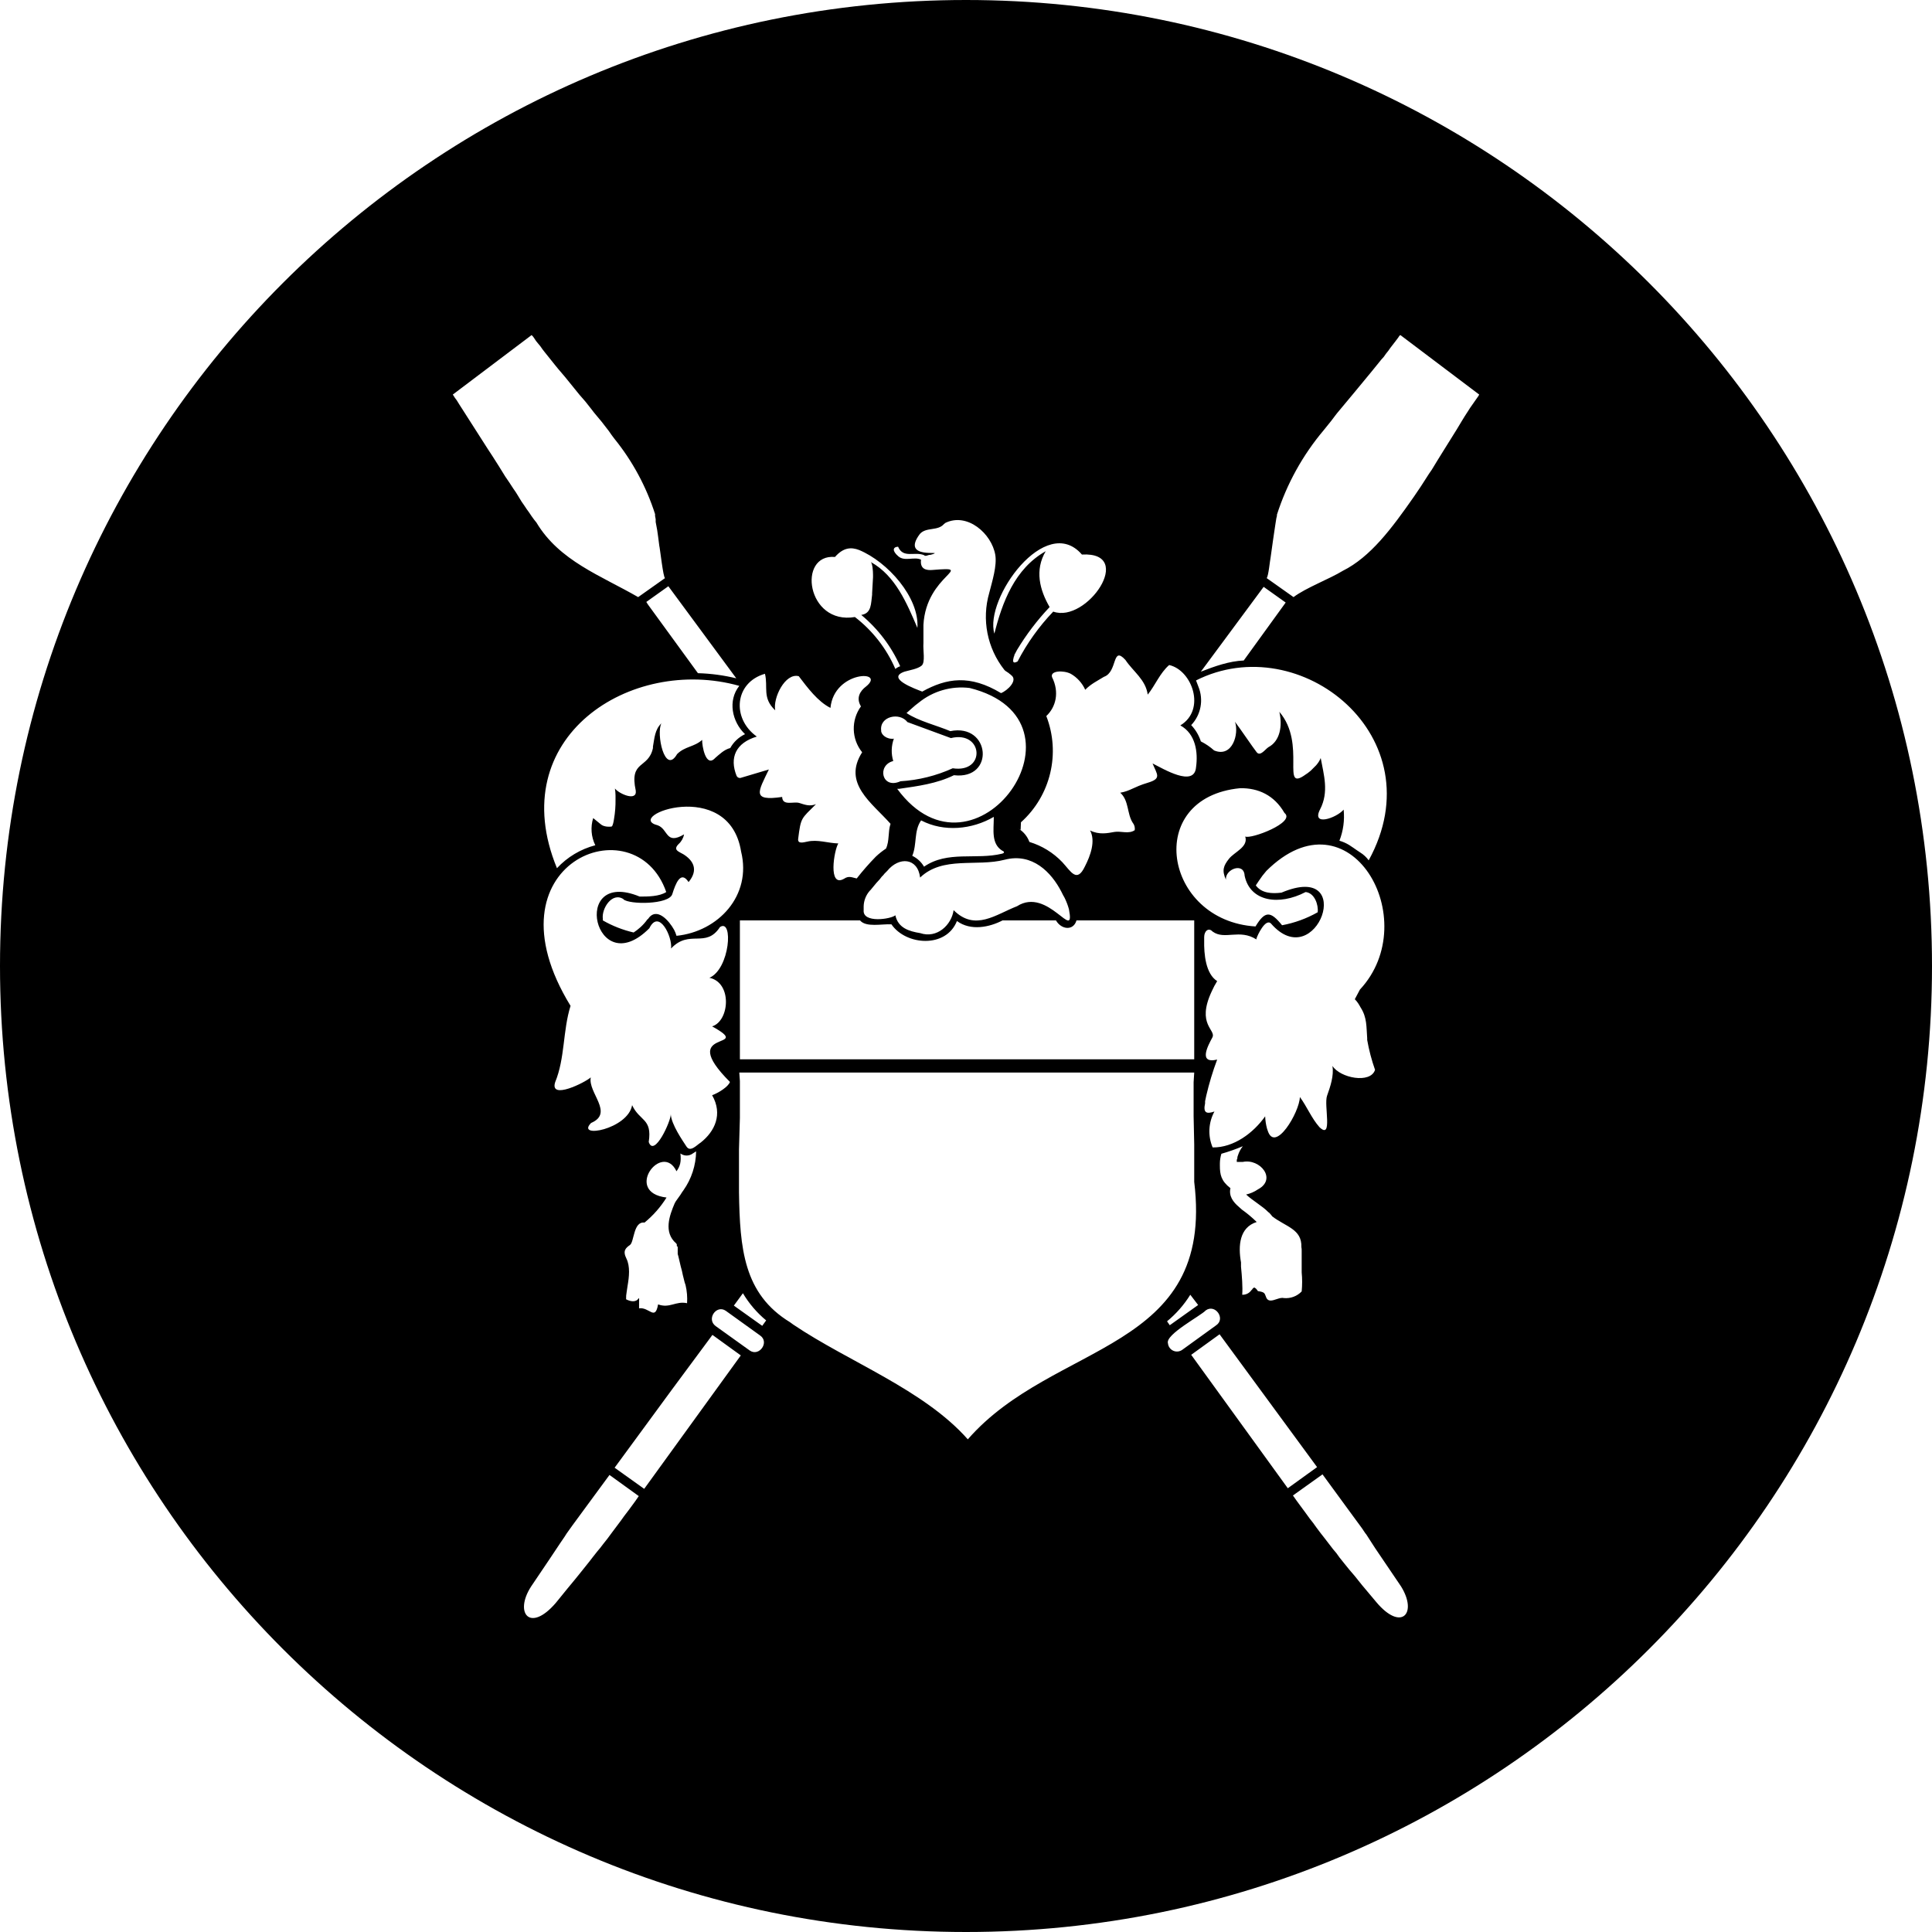
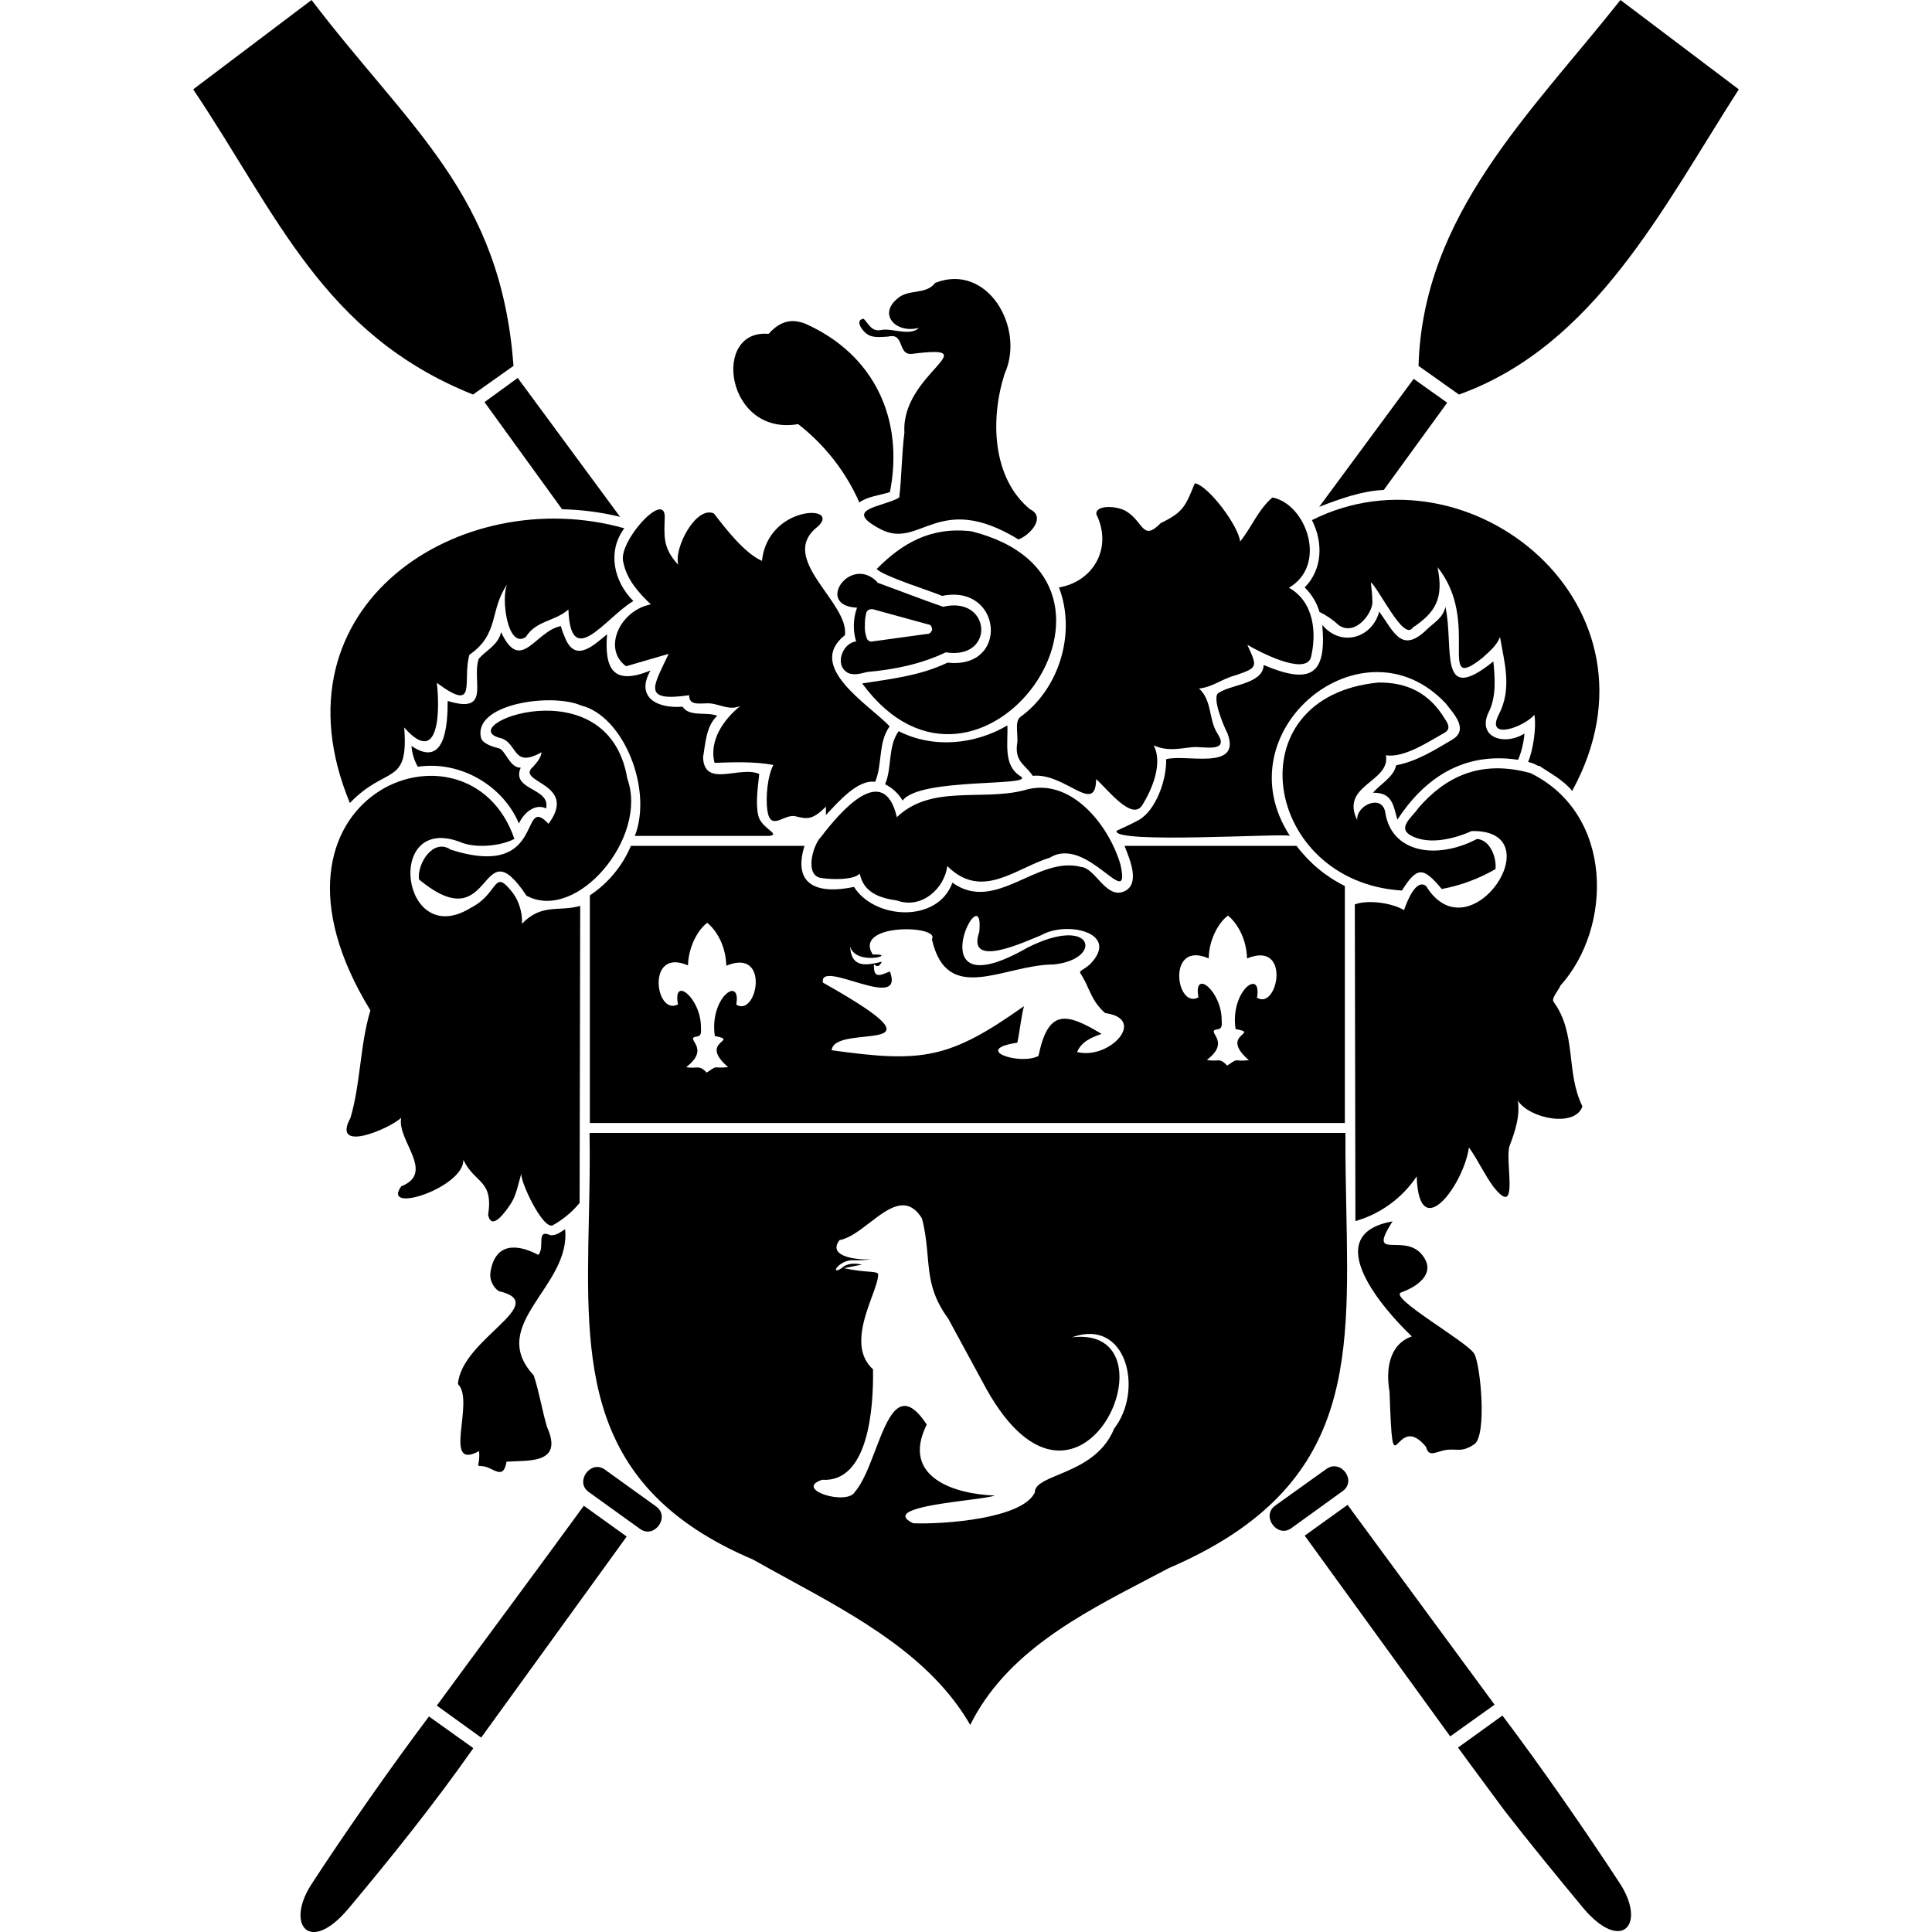
- <svg xmlns="http://www.w3.org/2000/svg" viewBox="0 0 640 640">
-   <path d="M320 0a320 320 0 100 640 320 320 0 000-640zm98.6 194.4l7.3 5.2-13.9 19.2c-4.8.2-9.6 1.9-14.2 3.7zm34.8 90.6a9.9 9.9 0 00-2.8-2.6l-1.2-.8-1-.7-.6-.4-.6-.4-.3-.2a13 13 0 00-3.2-1.4 22.1 22.1 0 001.4-10.3c-2.4 2.8-10.8 5.7-7.8-.1s1.2-11.5.2-17a7.2 7.2 0 01-1.1 1.9l-.4.5-1.8 1.8-.5.4-.5.4-.6.4c-8.6 6.3.4-10-8.8-20.7 1.1 4.7.2 9.7-3.6 11.7-1 .6-2.7 3.2-3.9 1.7s-5.3-7.6-7.2-10.1c1.4 3.9-.8 12-6.9 9.5a20.1 20.1 0 00-4.4-3 14.1 14.1 0 00-3.2-5.4 11.9 11.9 0 002.4-12.7l-.8-2.1c34.5-17.4 79.6 18.7 57.2 59.6zm-2.7 48.7c2.2 3.4 1.9 6.5 2.2 10.2v.6a62.5 62.5 0 002.6 9.9c-1.5 4.7-11.6 2.7-14.1-1.3.5 3.3-.7 6.8-1.8 9.9s2 14.7-2.5 10.4c-2.6-2.9-4.2-6.9-6.5-10-.1 5-8.3 18.9-10.7 11l-.2-.6a18.4 18.4 0 01-.6-4c-3.9 5.5-10.4 10.4-17.4 10.3a13.7 13.7 0 01.6-11.9c-2.6.9-3.8.5-3.1-2.7v-.7l.4-1.9a96.1 96.1 0 013.6-11.9c-6.4 1.5-3-4.7-1.6-7.3s-5.4-4.2-.2-15.3a27.9 27.9 0 011.8-3.4c-3.8-2.4-4.4-8.9-4.3-13.5v-1.1c0-1.9 1.4-3.3 2.8-1.8 4 2.9 8.9-1 14.5 2.6v-.2l.2-.6c0-.1 2.7-6.3 4.6-4.5 15.1 17.4 28.8-20.9 3.5-10.2-3.2.4-6.6.2-8.5-2.4l1-1.5a28.5 28.5 0 012.5-3.3c27.6-27.4 52.4 16.3 31 39.3l-1.7 3.2c.9.9 1.4 1.8 1.9 2.7zm-39.6 85.9v-1.4c-1-5.6-.5-11.6 5.2-13.4a40.8 40.8 0 00-4.9-4.1l-1-.9c-1.9-1.6-3.4-3.6-2.8-6.2-3.1-2.4-3.5-4.5-3.5-7.5v-.7a11.3 11.3 0 01.5-3.2 59.8 59.8 0 007.1-2.5 9.4 9.4 0 00-1.6 3l-.2.6v.4l-.2.5v.7h2c5.7-1.2 11.4 5.7 5 9.1a11.3 11.3 0 01-3.9 1.7c2.1 2 5.5 3.9 7.3 5.8l.4.3.7.8.2.3c4.5 3.5 9.9 4.2 9.7 10.2a5.7 5.7 0 01.1 1.3v7.1a33.1 33.1 0 010 6.3 7.2 7.2 0 01-5.9 2.2c-2-.5-5.1 2.5-6-.6-.4-1-.4-1.4-2.6-1.7l-.2-.3c-.5-.7-1.1-1.2-1.4-.6h-.1l-.3.5h-.1a3.5 3.5 0 01-3.1 1.6c.2-2.6-.1-6.2-.4-9.3zm-179-41.1c-1.3.8-3.4 3.3-4.7 1.3s-5-7.3-5.2-10.7c.1 2.2-5.5 14.5-7.3 9.2 1.2-7.9-3-6.8-5.5-12.2-1.4 8-18.8 11.2-13.6 5.9 7.7-3.3-1.1-10-.1-15.1-1.9 1.7-13.7 7.6-11.8 1.6 3.3-8 2.5-17 5.1-25.3-29.1-47.4 21.5-67.2 31.7-37.7-2.3 1.5-6.1 1.5-8.8 1.5-23.3-9.6-14.9 28.7 3.2 10.5 3.2-6.6 7.7 2.9 7.2 6.7 6.1-6.5 11.5.1 16.2-7.1 4.5-3 3.3 13.9-3.5 16.8 7.6 1.6 6.7 14.3.9 16.1 14.6 8.1-12.3.2 5.9 18.4-.5 1.6-3.9 3.7-5.9 4.4 3.6 6.3.9 12-3.8 15.7zm-8.1 33.4l.2.3v.6h.1l.2.3v2.3l.2.7.8 3.4.4 1.5.3 1.4.3 1.2.3 1.2.3.9a20.3 20.3 0 01.5 6c-3.8-.8-5.7 1.8-9.6.4-1 5.6-2.9.8-6.3 1.3v-2.2c0-.3.1-1.1-.1-1.2-.9 1.6-2.9 1.1-4.2.4a11.4 11.4 0 01.2-2.5l.3-2c.5-2.9.9-6.4-.4-9s-.2-3.5 1.2-4.5 1.1-7.9 4.8-7.4a34 34 0 007.3-8.3c-14.4-1.7-1.5-18.7 3.3-8.7 1.2-1.7 1.6-3.1 1.3-5.9a3.4 3.4 0 004.1 0l1.1-.7a23 23 0 01-4.2 12.9l-.5.7-.5.8-1.5 2.1-.4.7c-1.7 4-3.8 9.6.5 13.3zm.1-101.9a10.4 10.4 0 00-.8-2c-1.6-2.9-5.8-7.9-8.7-3.5h-.1a15.5 15.5 0 01-2.4 2.7 18.4 18.4 0 01-2.2 1.7 37.4 37.4 0 01-10.2-4v-.5c-.5-3.4 3.1-9.1 6.9-6.5h-.1c2 1.8 15.1 1.8 16.2-1.7s2.8-8 5.4-4c3.4-4.1 1.5-7.2-1.7-9.2-1.5-.9-3.6-1.4-1.6-3.4a5.7 5.7 0 001.8-3.2c-6.1 3.6-5.2-1.7-8.7-3-11.7-2.9 23.6-16.3 27.6 8.7 3.6 14.6-7.6 26.5-21.4 27.9zm21-5.1h39.8c2 2.4 7.3 1.1 10.4 1.3 4.8 7 18.1 8 21.7-1.1 4.6 3.4 10.9 2 15.1-.2h17.7c1.8 3.1 5.8 3.5 6.8 0h39v46H245.1zm51-60.2c-2.4.3-4.3-1.4-4.2-2.7-.6-4.7 6.1-6.2 8.7-2.8l14.4 5.3c10.7-2.6 11.7 11.7.6 10a48.9 48.9 0 01-17.3 4.3c-6.2 2.8-7.9-5.3-2.4-6.7a11.7 11.7 0 01.2-7.4zm6.1 38.8c1.6-3.8.5-8.2 2.9-11.7h.1c7.5 3.9 16.8 3 24-1.2v.5c0 3.7-.9 8.4 2.8 10.7.8.3.8.8-.1 1-8.6 2.1-18-1.1-25.8 4.3a9 9 0 00-3.9-3.6zm-5-22.2h.7c6.2-.9 12.4-1.7 18.1-4.5 13.7 1.6 12.1-17.3-1.2-14.6-4.2-1.8-10.7-3.4-14.5-6 1.3-1.1 2.6-2.4 4-3.4a22.4 22.4 0 0116.9-4.9c42.9 10.7 1.8 68.5-24 33.4zm7.6 29.4c7.5-7.2 18.8-3.5 28-5.9s15.5 4.2 18.8 10.6l.3.6.3.6.3.5.3.6a20.9 20.9 0 011.3 3.5c2.2 11.4-6.9-7.6-17.2-1-7 2.7-13.9 8.4-21 1.3-.7 4.9-5.5 9.5-11.1 7.6-3.7-.6-7.3-1.7-8.2-5.9-1.5 1.3-10.9 2.7-10.5-1.7v-1.3a8.1 8.1 0 012-5.1l.3-.3 1.9-2.3 1.1-1.2.7-.9.5-.5.4-.5.5-.5.4-.4c3.9-4.8 10.1-4.4 10.9 2.2zm106-29.6c6-.1 11.3 2.3 14.7 8.2 3.9 3.1-11.2 8.8-13 7.8 1.1 3.5-3.6 5.1-5.4 7.4s-2.4 3.8-1 6.9c-.3-3.5 6-5.9 6.2-1.3 1.8 8.6 11.4 10 20.2 5.4 3 .3 4.3 4.3 4 6.7a38 38 0 01-11.8 4.3c-3.8-4.7-5.6-4.9-8.8.4-30.4-1.9-37.2-42.7-5.1-45.8zm-38-42.5c2.6 3.9 6.7 6.5 7.4 11.5 2.5-3.1 4-7.1 7.1-9.8 7.6 1.7 12.3 14.8 3.7 20 5.1 2.8 5.9 8.9 5.2 13.9-.6 6.7-10.8.5-14.4-1.3 1.5 3.7 3.1 5-1.6 6.4s-5.7 2.7-9.1 3.3c2.9 2.6 2.2 6.9 4.1 9.9a3.2 3.2 0 01.7 2.5c-2 1.4-4.6.2-6.8.6s-5 1-8-.5c1.9 3.5.1 8.4-1.7 11.9-2.7 5.7-4.7 1.6-7.5-1.4a25.1 25.1 0 00-10.9-6.7 8.6 8.6 0 00-3.6-4.4l.7.4.1-2.5a31.8 31.8 0 008.4-35.2c3.2-3 4.4-7.9 1.9-12.9-.7-2.2 3.9-2.3 6.2-1.1a11.6 11.6 0 014.8 5.3c1.8-1.9 4.1-3 6.2-4.3 4.6-1.6 2.6-10.5 7.1-5.6zm-14.4-34.9c17.9-1 1.6 22.9-9.5 18.9a71 71 0 00-11.8 16.5c-1.6.9-1.7 0-1.3-1.3v-.2l.2-.3v-.3l.9-1.7a83.1 83.1 0 0110.8-14.2c-3.3-5.7-5-12.2-1.3-18.5-10.3 5.8-14.4 17-17 27.3-3.4-11.5 17-40.1 29-26.2zm-60.9-2.6c1.7 4 5.5 1.5 8.6 2.8.5.6 1.4-.2 2.1-.1l.7-.2c4.2-1.4-10.7 2-4.2-6.7 2.1-2.4 5.9-.9 8-3.3l.5-.4c7.3-3.5 15.3 3.6 16.5 10.6.6 3.6-1 8.7-2 12.6a28.4 28.4 0 005 25.5l.3.3 1.2.8.2.2.3.2.2.2c2.5 1.7-1.2 5.2-3.3 6-10.3-6.2-18-5-26.1-.5-2.3-.9-12.1-4.4-5.9-6.6 1.7-.5 4.4-.9 5.7-2s.4-5.1.6-7.5v-6c.9-16.8 17.8-19.4 3.1-18.2-2.1.2-4.3-.2-3.9-3.4-2.2-1.1-5.4.7-7.5-1.1s-1.9-3.1-.1-3.2zm-20.9 3.4c2.8-3.2 5.4-3.3 8-2.3 9.4 3.9 20 15.7 19.3 25.8-3.5-8.2-7.3-17.3-15.4-21.8.5.6.7 2.8.7 4.2v.8l-.3 5.3v.5c-.4 2.8-.1 6.2-3.6 6.7a46.9 46.9 0 0112.9 17 5.1 5.1 0 00-1.6.9 43.5 43.5 0 00-13.4-17.2c-16 2.7-19.2-21-6.6-19.9zm-23.2 38.7c1.1 4.4-1 8 3.4 12.1-.8-4.1 3.3-12.5 7.8-11.3 2.9 3.8 6.3 8.4 10.5 10.5 1.2-12.4 18.6-12.6 11.8-7.1-2 1.5-3.4 3.8-1.7 6.6a12.5 12.5 0 00.4 15.2c-6.6 10.3 3.2 16.7 9.4 23.7-.9 2.7-.3 5.6-1.5 8.2a25 25 0 00-3.4 2.7 87.7 87.7 0 00-6.3 7.2c-1.5-.3-2.6-1-4.2.1-5.4 3.1-3.3-9.5-1.9-11.7-3.5-.1-6.9-1.4-10.3-.6-1.1.2-3.2.9-3-.9.9-7.2 1-6.6 5.9-11.5-2.1.8-3.6.2-5.5-.4s-5.6 1.1-5.7-2c-10.3 1.5-7.9-1.8-4.4-9.1l-9.4 2.8a1.2 1.2 0 01-1.3-.7c-2.4-6-.3-10.9 6.7-13-8.4-6-7.4-17.9 2.7-20.8zm-6.6 20a11 11 0 00-4.9 4.6c-2 .5-3.6 2.1-5 3.3-3.1 3.4-4.4-4.2-4.3-6-2.7 2.4-5.7 2.1-8.3 4.7-4.1 7.1-7-6.9-5.2-10.2-2.2 2.1-2.3 5-2.8 7.7v.5c-1.5 7-7.9 3.9-5.7 14.1.5 3.7-5.5 1.1-6.9-.7a16.4 16.4 0 01.2 2.3v1.3a34.9 34.9 0 01-.5 6.5c-.1.7-.4 2.4-.8 2.5s-2.3.2-3.4-.6l-.5-.4-2.2-1.8a12.2 12.2 0 00.7 9 26.5 26.5 0 00-12.7 7.6c-17.9-43.4 24.5-70.5 60.4-60.4-3.9 4.9-2.4 11.9 1.9 16zm-2.9-18.5a60.6 60.6 0 00-12.7-1.7l-16.6-22.8-.5-.8 7.3-5.2zm-72.2-60.3l-.8-1.3-.9-1.3-1.3-2-1.3-1.9-2.1-3.4-2.1-3.3-1.7-2.6-6.2-9.7-2.3-3.6-.9-1.4-.8-1.3-.6-.8-.7-1.1 26.1-19.7.4.4.3.4.4.6.4.6 1.4 1.7.7 1 .7.9.8 1 .8 1 .8 1 1.2 1.5.9 1.1 2.3 2.7 4.7 5.8 2 2.3 1.9 2.4 1 1.3 1 1.2 1.5 1.8 2.4 3.1.9 1.3.9 1.2a77 77 0 0113.5 25v.6l.2 1.1v.9l.5 2.7.3 2.1.4 3.1c.2.6 1.3 10.6 1.9 10.7l-8.9 6.3c-12.5-7.2-26.1-12-33.7-24.7l-.8-1-.8-1.1-.8-1.2-.8-1.1-.8-1.2-.9-1.3zm38.8 332.8l-1.1 1.5-1.1 1.5-1.6 2.1-1 1.4-1.5 2-1.5 2-1.4 1.9-1.5 1.9-1 1.3-1 1.2-1.5 1.9-1 1.3-1.6 2-1.6 2-1.7 2.1-2.4 2.9-3.9 4.8c-8.6 10-13.8 3.3-8.2-5.4l6-8.9 3.8-5.7 1.3-1.9.7-1.1 2-2.8 12.2-16.6 9.7 7zm2.9-4l-9.8-7 19-25.9 12-16.2 1.4-1.9 9.4 6.8zm35-45.8l-11.3-8.1c-3.2-2.3.2-7.2 3.3-5.1l11.4 8.2c3.2 2.2-.3 7.1-3.4 5zm4.1-8.2l-9.4-6.7 3-4.1a34.5 34.5 0 007.7 9zm68.1 37.6c-14.6-16.5-39.4-25.6-57.8-38l-1.1-.8c-15.4-9.4-16.6-24.5-16.9-43v-14.3l.3-10.4v-12.2l-.2-2.8h150.7l-.2 3.2v11.3l.2 9.3v12.4c6.9 56.7-46.4 52.5-75 85.3zm73.7-47.9l2.6 3.4-9.4 6.7-.9-1.3a35.9 35.9 0 007.7-8.8zm-7.4 16.1c-1-2.9 11-9.2 12.5-10.9 3.1-2.3 6.7 2.7 3.5 4.9l-11.2 8.1a3 3 0 01-4.8-2.1zm7.7 3.8l9.4-6.8 32.3 44-9.7 7zm61.3 81.9l-4.7-5.6-2.4-3-1.8-2.1-1.7-2.1-1.6-2-1-1.4-1.1-1.3-1-1.3-1-1.3-1-1.3-1.1-1.4-1.5-2-1-1.4-1.1-1.4-1.6-2.2-1.7-2.3-1.1-1.5-1.2-1.7 9.8-7 8.7 11.9 4.4 6 1 1.5.4.5 2.9 4.5 8.6 12.7c5.6 9 .1 15.1-8.2 5.2zm33.9-399.6l-2.1 3-.7 1-.7 1.1-1.1 1.7-1.1 1.8-1.5 2.5-5.3 8.5-1.3 2.1-1.7 2.8-.9 1.3-.9 1.4-.9 1.4-.9 1.4-2.3 3.4c-7.4 10.6-14.4 20-23.6 24.6-4.4 2.7-12.2 5.6-16.3 8.7l-8.9-6.3c.6-.6 1.1-6 1.3-6.8l.8-5.7.5-3.4.3-2 .3-1.9.2-.8v-.4a82.5 82.5 0 0115.5-28l2.5-3.1.9-1.2 1-1.3 1-1.2 1.5-1.8 1-1.2 2-2.4 5.7-6.9 1.3-1.6 1.3-1.6.8-1 .9-1 .7-1 .8-1 .7-1 1.7-2.2.6-.8.3-.4c.2-.3.4-.7.7-.8l26.1 19.7z" />
+ <svg xmlns="http://www.w3.org/2000/svg" width="640" height="640">
+   <path d="M183.1 405.9a31.696 31.696 0 008.9-7.4l.2-98.4c-7.3 2-12.7-.9-19.3 5.9a15.594 15.594 0 00-.9-6.1 14.803 14.803 0 00-3.1-5.3c-5.4-6.5-4 1.6-12.9 6.1-23 14.3-28.7-30.9-3.9-21.9 5 2.3 13.5 1.6 18.3-.9-15.2-44.4-91.5-14.6-47.7 56.8-3.5 11.6-3.2 24.1-6.6 35.6-6.4 11.8 12.6 3.8 16.8 0-1.5 7.5 11.5 18.1 0 22.7-6.7 9.4 20.8.4 20.6-8.8 3.8 8 10 6.5 8.2 18.3 1.2 5.5 5.9-1.3 7.6-3.9 1.7-2.6 2.5-6.8 3.4-9.9-.5 2.5 7.1 18.7 10.4 17.2zm83.4-125.7c-4.2 13.6 5.1 16 16.4 13.6 6.8 10.8 27.7 12.1 32.6-1.4 14.4 10.3 28-9.1 42.7-5.2 4.6.4 8.1 10.4 13.9 8.2 5.8-2.2 2.3-10.5.4-15.2h57a44.796 44.796 0 0016 13.3V372H195.4v-75.4a36.902 36.902 0 0013.6-16.4h57.5zm140.3 23.1c-2.5 1.7-6.3 7.2-6.4 14.2-14-6.2-10.9 17-3.4 12.9-1.8-9.7 7.7-2.2 7.7 7.6 0 1.2.4 2.9-1.6 3-3.9.7 5 3.8-3.3 10.1 3.8.8 4.1-1 6.7 1.9 4.3-2.9 1.7-1.2 7.2-1.8-10.1-8.8 4.1-8.8-4.4-10.3-1.9-12.7 8.8-20.4 7.1-10.4 6.9 4.3 11.4-19.1-3.3-13-.2-6.9-3.5-11.9-6.3-14.2zm-172.5 2.4c-2.5 1.7-6.2 7.2-6.4 14.1-14-6.1-10.8 17-3.3 12.9-1.9-9.6 7.6-2.2 7.6 7.6 0 1.3.4 3-1.6 3.1-3.9.7 5.1 3.7-3.3 10.1 3.8.7 4.1-1 6.8 1.8 4.2-2.8 1.6-1.2 7.1-1.8-10.1-8.7 4.1-8.7-4.4-10.3-1.9-12.7 8.8-20.3 7.1-10.4 6.9 4.3 11.4-19-3.3-12.9-.2-7-3.5-11.9-6.3-14.2zm104.9 27.6c-1 3.9-1.4 8.5-2.2 12.1-15.2 2.3.9 7.6 7 4.4 3.2-15.4 8.9-14.6 20.9-7.3-3.4 1.2-6.6 2.5-8.1 6 10.7 2.7 23.4-11 9.3-12.9-2.7-2.4-3.9-4.5-5.5-8-3.3-7.8-4.3-4.2.4-8.1 10.4-10.5-7.6-14.6-16.1-9.7-5.1 2-24.9 11.5-20.5-1.1 2-20.5-21.9 26.9 16 5.2 22-11.1 25.3 3.9 8.6 5.6-16.3 0-35.3 13.9-40.3-8.4 2.9-4.7-26.2-5.4-19.6 5.1 9-.3-5.6 4.1-7.5-2.7.4 7.5 5.7 6.2 10.5 5.1-.6 1.3-1.4 2-2.6.8-.2 5 2 3.7 5.3 2.4 5.1 13.9-23.6-4.5-22.2 3.7 45.2 25.4 3.8 13 2.9 22.4 29.9 4.2 38.9 3 63.7-14.6zm-152 73.9c2 19-26.1 31.5-10.4 48.4 1.8 5.4 2.8 11.7 4.4 17.1 5.6 12.4-6.2 11-13.4 11.5-1.1 6.5-4.4 1.8-7.9 1.5-.8-.2-1.8.3-1.4-.9a14.1 14.1 0 00.2-4.1c-12.5 6.8-1.2-16.6-7-22.2 1.1-15 31.3-26.7 13.5-30.8a6.593 6.593 0 01-2.3-2.9 6.299 6.299 0 01-.4-3.6c1.9-11.1 11-8.1 15.8-5.5 2.4-2.4-1-8.8 4.1-6.5 2.2 0 3.1-1 4.8-2zm13 79.5c-4.7-3.1-9.9 4.3-5.1 7.6l17.1 12.3c4.7 3.1 9.9-4.2 5.1-7.6l-17.1-12.3z" />
+   <path d="M206.8 175c-5.7 7.7-3.5 17.6 3 24.1-9.1 5.4-20.8 23.3-21.5 2.8-4.5 4-10.7 3.6-14.1 9.1-6.1 4.2-8.3-13-6.2-17.4-5.9 8.5-2.5 16.4-12.5 23.3-2.5 8.7 3 19.5-10.8 9.3 1 8.3 1.1 28.3-10.8 14.8 1.5 19.6-5.8 12.3-18 25-27.1-65.4 36.8-106.3 90.9-91zm1 82.9c7.1 19.5-16.8 47.8-33.4 38.8-15.9-23.9-10.5 15.4-35.5-5.3h-.1c-.7-5.3 4.7-13.8 10.4-10h-.1c32.3 10.4 22.7-19 32.6-8.5 10.1-13.6-11.3-13.6-5.1-18.9 1.2-1.4 2.6-2.9 2.8-4.8-9.5 5.3-7.8-2.6-13.2-4.6-17.7-3.9 35.2-24.7 41.6 13.3zm131.4 3.9c15.3-4.8 28.2 11.5 32 24.7 3.5 16.3-11-10-23.4-2.4-11.6 3.6-22.5 14.2-34 2.8-.9 7.3-8.4 14.4-16.7 11.4-5.5-.8-11-2.5-12.3-8.9-2 2.1-8.7 2-12.4 1.5-6.2-.5-3.1-11.1-.4-13.7 6.1-8 20.7-25.3 25.1-6.5 11.3-10.9 28.2-5.3 42.1-8.9zm181.6.2c-2.9-3.6-7.2-5.8-10.9-8.3h-.4a12.007 12.007 0 00-3.3-1.3c1.6-3.7 2.8-11.2 2.1-15.6-3.7 4.2-16.3 8.6-11.8-.1s1.8-17.3.4-25.7c-1.1 2.9-3.6 4.9-5.8 6.9-15.6 12.4-.3-12-14.9-30 2.1 10.3-.6 14.9-8.2 20-3 4.7-11.2-12.9-13.9-15 .2 2 .5 4 .5 6 .6 3.5-5.3 12-11 8.3a26.912 26.912 0 00-6.5-4.5 18.798 18.798 0 00-4.9-8.1c6-6.1 6.1-15 2.4-22.3 52-26.2 119.9 28.2 86.2 89.7zm-199-86c64.6 16.2 2.7 103.2-36.2 50.4 9.6-1.5 19.4-2.6 28.3-6.9 20.6 2.3 18.1-26.2-1.8-22.1-3.4-1.5-19.2-6.4-21.7-8.9 8.4-8.5 17.9-14.1 31.4-12.5z" />
+   <path d="M290.6 192.8v.2c6.4 2.3 15.4 5.8 21.8 8 16-3.8 17.4 17.7.9 15.1-8.2 3.9-17 5.7-26 6.5-2.1.5-4.6 1.3-6.6.2-4.5-2.8-1.3-10 2.9-10.3a17.9 17.9 0 01.3-11.2c-14.1-.6-2.2-17.7 6.7-8.5zm-3.6 10.1a15.103 15.103 0 00-.5 4.2 10.194 10.194 0 00.6 4.2 1.5 1.5 0 00.6.9 1.397 1.397 0 001.2.3l18.2-2.5a1.501 1.501 0 001.1-.4 2.4 2.4 0 00.6-1.1 2.801 2.801 0 00-.4-1.2 1.597 1.597 0 00-1.1-.5l-18.2-5h-.7l-.6.2a.997.997 0 00-.5.4.902.902 0 00-.3.5zm108.8-42.8c4.5.7 14.6 14.3 15 19.3 3.8-4.7 6-10.6 10.7-14.6 11.1 2.1 18.5 22.2 5.5 29.9 8.5 4.8 9.2 15.4 7.2 23.3-2.2 5.7-17.1-2.1-21-4.4 3.2 7.2 3.8 7.5-3.9 10.1-4.6 1.2-7.3 3.8-12.1 4.4 4.4 4 3.1 10.2 6.1 14.9 4.2 6.5-4.6 4.2-8.2 4.5-3.6.3-8.3 1.6-12.9-.6 3 6-.4 14.3-3.8 19.8s-11.7-5.5-15.3-8.6c-.1 12.2-10.3-2.2-21-1.1-2.3-3.6-5.9-4.5-5.2-10.4.6-2.6-1-7.5 1.1-9.1 12.8-9.2 18.6-27.7 12.8-42.9 11.2-1.9 17.9-12.9 12.4-24.2-.5-3.2 6.9-3 10.1-.9 5.6 3.6 5.2 9.9 11.2 3.8 7.5-3.7 8.1-5.4 11.3-13.2zm-129.1-52.9c23.2 10.3 32.8 32 28.1 55.8-3.271 1.09-7.327 1.395-10.125 3.444l.025.056h-.1l.075-.056A67.195 67.195 0 00264.4 140.5c-24 4.1-28.8-31.6-9.8-29.9 4.2-4.7 8.1-4.9 12.1-3.4zm-96.6 14C165.9 64.4 135.8 42.8 103.2 0L64 29.6c27.8 41.4 43 81.2 92.7 101.1l13.4-9.5zM576 29.6L536.8 0c-29.8 37.6-65.4 71-66.9 121.2l13.4 9.5c45-16.2 67.5-61.9 92.7-101.1z" />
+   <path d="M220.2 171.2c0-8.9-15.8 8.6-13.7 15.1 1.1 5.8 5.4 10.4 9.1 13.9-10.5 2.1-16 14.9-8.2 20.5l14.1-4.1c-5 10.7-9.1 16 6.8 13.7-.1 3.4 3.3 2.7 5.5 2.7 4.1-.3 7.2 2.6 11.4.9-5.5 4.4-10.4 11.5-8.5 18.8 6.3-.2 13-.5 19.5.7-2 3.7-2.6 10.9-2 15.1 1.1 7.1 5.5 1 9.3 1.9 3.8.9 5.5 1.4 10.1-3.2v2.8c4.1-4.4 10.6-11.9 16.3-11 2.5-5.9.9-12.9 4.8-18.4-6.8-7.2-28-19.8-14.8-30.2 1.4-10.9-22.4-25.3-9.2-35.8 8.6-7.5-16.3-7.5-18.3 11.2-5.8-2.6-11.9-10.5-15.9-15.7-5.9-2.7-13.4 11.5-11.8 17-5.4-5.7-4.6-9.9-4.5-15.9zm112.6-47.4c6.9-15.2-5.7-36.9-23-30.1-3.1 4.1-8.9 1.9-12.5 5.2-6.6 5.4-.3 11.7 7.1 9.7-2.8 2.9-9.1 0-12.4.7-3.3.7-4.1-1.9-5.9-3.7-2.7.3-1.1 3.3.9 4.9 2 1.6 4.8 1.1 7.2 1 5.7-1.4 2.9 6.4 8.1 5.7 25.4-3.2-3.9 6.6-2.7 26.1-.9 7.1-.9 14.5-1.7 21.5-5.2 3.2-19.4 3.6-6.2 10.5s19-12.9 45.7 3.4c4.1-1.6 9.1-7.5 3.8-10-12.6-10.4-13.2-30-8.4-44.9zm146.6 9.6l-11.1-7.9-31.3 42.4c7-2.7 14.2-5.3 21.4-5.6l21-28.9zm-274 37.8l-33.9-46-11 8 25.7 35.5a89.412 89.412 0 0119.2 2.5zM338 257.1c-5.8-3.6-4-11.1-4.3-16.8-10.8 6.4-24.7 7.7-36 1.9-3.7 5.2-2.1 11.9-4.5 17.6a13.698 13.698 0 015.8 5.4c5.7-7.8 44.8-4.5 39-8.1zM444.7 494c4.9-3.4-.5-10.8-5.3-7.4l-16.9 12.1c-4.9 3.4.6 11 5.3 7.5l16.9-12.2zm27.7-76.2c-5.2-11.3-20.4 1.3-11.1-13.2-25 4.4-2.5 29.7 6.4 38.1-7.5 2.6-8.7 10.9-7.4 18.3 1.2 34.9 1.5 5.4 12.1 18.3.9 3.7 3.3 1.5 6.7 1 3.4-.5 5.1 1 9.3-1.9 4.2-2.9 2.1-26 0-29.9-2.1-3.9-28.8-18.8-24.2-20.4 4.6-1.6 10.3-5.3 8.2-10.3z" />
+   <path d="M201.1 210.1c-4.9 4.1-10.8 9.6-14.1.7a19.586 19.586 0 01-1.2-3.4c-8.5 1.6-13.3 16-19.8 2-1 4.3-4.8 5.9-7.4 8.8-2.5 7.2 4.3 18.5-10.3 14 0 7.9-.8 22.5-12 14.9a16.801 16.801 0 002.1 6.9c13.8-2.1 28.1 6 33.5 18.8 1.5-3.4 5.3-6.8 9-5 1.6-6.9-11.7-5.9-8.4-13.5-3.6.2-5.1-5.9-7.2-6.4-2.1-.5-5.2-1.5-5.9-3.3-3.1-11.4 23.2-15.2 33.1-10.9 14.1 3.5 23.8 27.8 17.8 43.2h44.6c3.9-.6-2.7-2.4-3.7-6.7-1-4.3-.1-9.5.3-13.8-6.3-2.9-18.2 4.8-18.6-5.5.8-4.7 1-10.4 4.7-13.8-3.6-1.4-9.2.5-11.5-3-8.7.7-15.6-3.3-10.6-12-12.4 5.1-15.3-.5-14.4-12zm185.2 41.4c.2 6.7-3.3 16.8-9 20.1-1.6.9-4.1 2.1-7.4 3.6-1.8 4.5 56.4.7 57.4 1.7-22.7-34.9 24.3-73.2 51.7-43.8 2.3 3.1 7.8 8.5 2.1 11.9-5.7 3.4-12 7.3-18.6 8.5-.8 3.9-5.2 6.2-7.7 9.1 6.4-.1 6.7 4 8.1 8.9 8.8-13.4 21.6-22.6 40-19.8a29.104 29.104 0 002.1-8.7c-6.9 4.3-16.2 1.1-11.6-7.6 2.3-5.1 1.8-10.9 1.3-16.3-18.7 15.1-12.9-4.8-15.9-18.1-.7 3.5-3.4 5-5.8 7.2-8.6 8.6-11.1 1.4-16.1-5.6-2.4 8.8-12.6 11.9-18.9 4.4 1.6 17-4.2 19.7-19.4 13.3-.2 6.2-10.5 6.4-14.7 9.1-2.9 1 1.6 11.4 2.7 13.5 4.8 12.6-13.8 6.8-20.3 8.6zM483 578.9l3.5 4.8 11.9 16.1c8.3 10.7 17.4 21.8 26.1 32.3 12.5 14.8 20.9 5.7 12.3-7.9-11.5-17.6-26.4-39.1-39.1-55.9L483 578.9zm12.1-14.2l-48.7-66.2-14.2 10.2 48.2 66.5 14.7-10.5zm-338.3 14.4l-14.7-10.5c-12.2 16.2-28.1 38.9-39 55.7-8.5 13.2-.7 23.3 12.2 8.1 14.4-17.2 28.6-34.9 41.5-53.3zm50.8-70.1l-14.2-10.2c-17.2 23.6-33.7 45.7-48.7 66.2l14.7 10.6 48.2-66.6z" />
+   <path d="M516.9 326.5c17.3-19.2 17.8-56.8-9.9-70.4-16.7-4.6-28.2 1.3-37.1 11.5-2 3.1-7.7 6.8-1.9 9.5 5.8 2.7 13.7.8 19.5-1.8 27.5-.6-.6 41.8-15.1 18.2-3.4-2.6-6.4 5.4-7.3 8-3.7-2.3-11.8-3.6-16.3-1.9l.2 104.9a36.499 36.499 0 0020.3-14.8c.7 23 15.6 2.7 17.3-9.6 2.9 4 5.2 9.1 8.1 13 8.9 11.3 3.6-8.9 5.4-13.6 1.8-4.7 3.5-9.9 2.7-14.9 3.9 6 19 9 21.4 1.9-5.6-11.3-1.8-24.1-9.6-34.7-.7-1.2 1.8-3.9 2.3-5.3z" />
+   <path d="M478.8 238.4c-5.4-9.1-13-12.4-22.2-12.3-48.3 4.7-38.1 66.1 7.8 68.9 5.1-8.1 7.1-7.8 13.2-.5a56.214 56.214 0 0017.8-6.6c.4-3.6-1.6-9.6-6.1-10-13.3 7-28.3 4.7-30.4-8.7-1-6.4-9.8-2.4-9.3 2.5-5.8-11.7 11.1-12.6 9.5-21.5 5.8.9 13.5-4.1 18.6-7 2.3-1.1 2.8-2.3 1.1-4.8z" />
+   <path fill-rule="evenodd" clip-rule="evenodd" d="M445.981 400.522c1.06 52.314 1.881 92.838-58.881 118.978-2.321 1.231-4.671 2.457-7.035 3.691-22.794 11.897-46.886 24.471-58.665 48.209-12.941-22.477-37.118-35.675-60.125-48.235-4.016-2.193-7.996-4.366-11.875-6.565-56.268-23.887-55.377-64.893-54.328-113.201.199-9.128.403-18.516.228-28.099h250.4c-.054 8.685.117 17.096.281 25.222zm-157.973 4.574c-3.37 2.588-6.738 5.176-9.908 5.704-4.4 5.8 6.9 6.7 10.7 6.3a36.366 36.366 0 01-5.7.4c-4.9-.6-8.6 5.3-4.3 2.6 1.7-1.7 4.4-1.7 6.7-1.2l-5.9 1.2c3.615.803 6.247 1.002 8.073 1.139 1.811.137 2.829.213 3.227.761.089 1.668-.895 4.356-2.062 7.545-2.751 7.515-6.519 17.806.362 24.055.2 12.9-1.5 37.6-16.9 36.6-9.5 3.2 8.3 8.7 10.9 4 2.644-3.031 4.716-8.464 6.743-13.777 4.259-11.165 8.317-21.803 17.057-8.523-8.8 17.6 9.6 23.1 22.5 23.5-1.063.489-4.761.969-9.2 1.545-11.006 1.43-26.565 3.451-17.8 7.655 10.2.4 36.2-1.5 40.3-10.2-.041-2.592 3.337-3.999 7.767-5.844 6.337-2.639 14.825-6.175 18.533-15.356 9.8-12.6 4.2-36.8-14-30.2 36.1-4.3 3 73-28.3 17.2l-12.7-23.4c-5.634-7.696-6.17-13.692-6.797-20.713-.285-3.197-.589-6.607-1.403-10.487l-.5-2c-4.988-8.033-11.193-3.266-17.392 1.496z" />
</svg>
